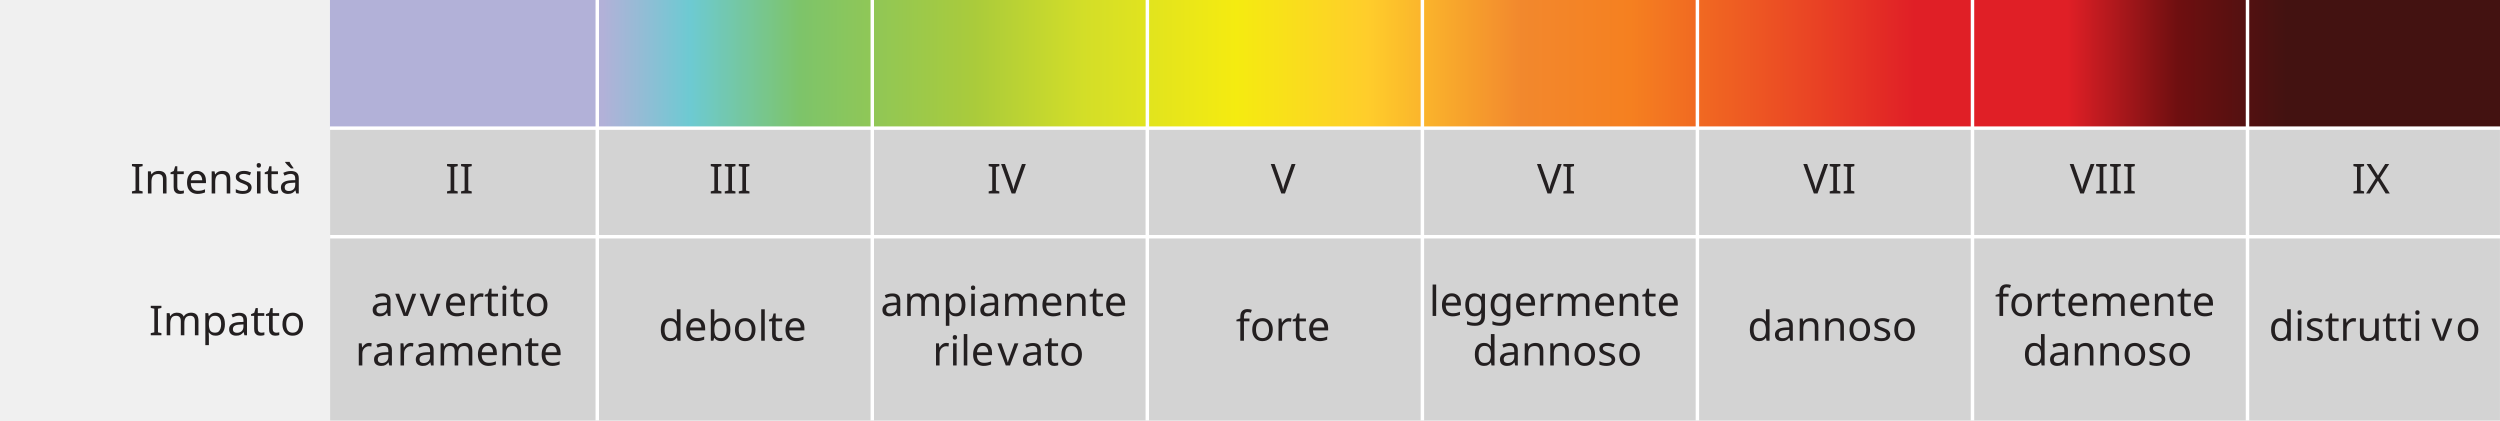
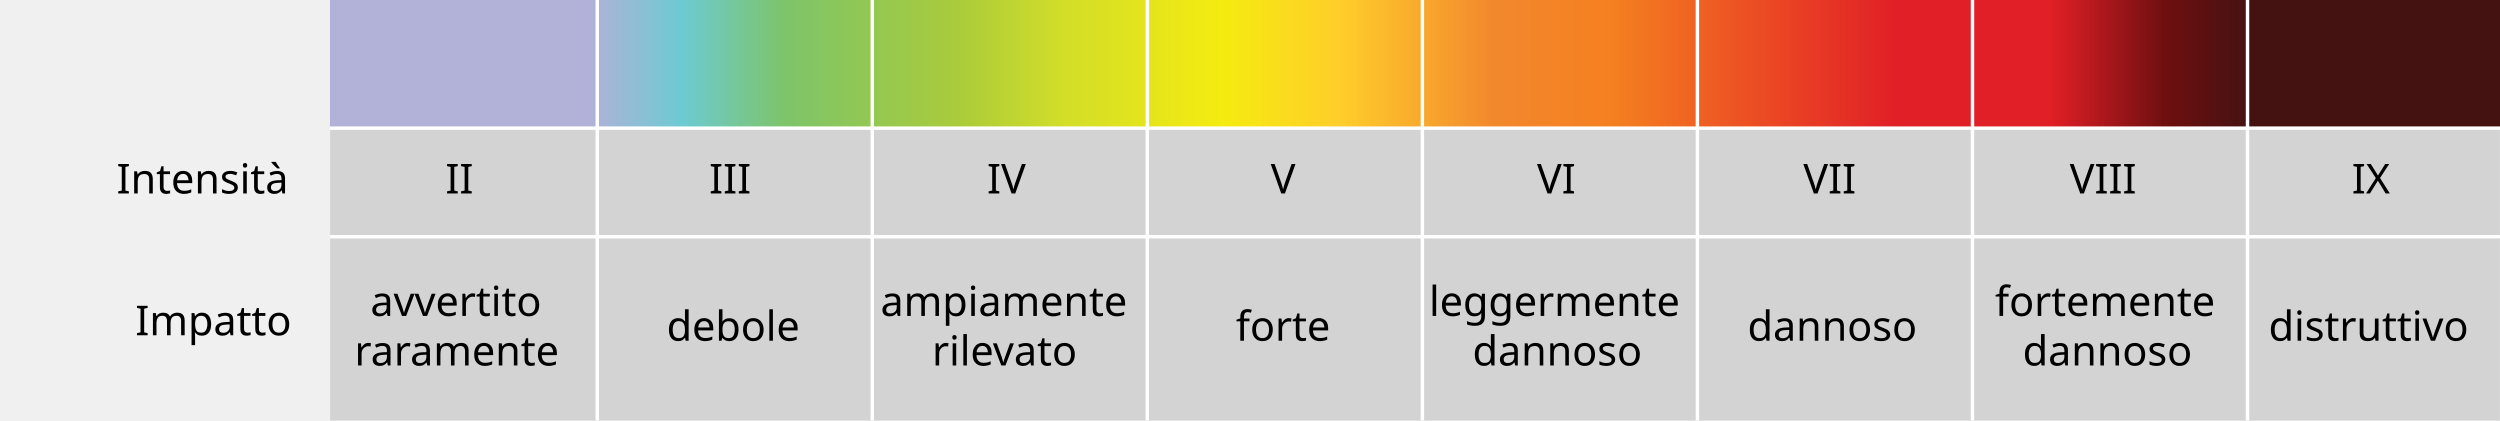
- <svg xmlns="http://www.w3.org/2000/svg" id="Italienisch" viewBox="0 0 363.07 61.06">
-   <defs>
-     <style>.cls-1,.cls-2{fill:none;}.cls-3{fill:url(#linear-gradient);}.cls-4{clip-path:url(#clippath);}.cls-5{letter-spacing:-.02em;}.cls-6{letter-spacing:0em;}.cls-7{fill:#d3d3d3;}.cls-8{fill:#231f20;font-family:Verdana, Verdana;font-size:6px;}.cls-9{letter-spacing:0em;}.cls-10{letter-spacing:-.02em;}.cls-2{stroke:#fff;stroke-miterlimit:10;stroke-width:.5px;}</style>
-     <clipPath id="clippath">
-       <rect class="cls-1" x="47.92" width="315.15" height="18.61" />
-     </clipPath>
-     <linearGradient id="linear-gradient" x1="794.54" y1="523.25" x2="2015.76" y2="523.25" gradientTransform="translate(-157.12 -575.43) scale(.26 1.12)" gradientUnits="userSpaceOnUse">
-       <stop offset="0" stop-color="#b2b1d8" />
-       <stop offset=".12" stop-color="#b2b1d8" />
-       <stop offset=".16" stop-color="#6dcad2" />
-       <stop offset=".21" stop-color="#7dc46a" />
-       <stop offset=".29" stop-color="#aacb3b" />
-       <stop offset=".34" stop-color="#d3de28" />
-       <stop offset=".41" stop-color="#f5eb10" />
-       <stop offset=".47" stop-color="#ffcd2b" />
-       <stop offset=".54" stop-color="#f2882d" />
-       <stop offset=".59" stop-color="#f58020" />
-       <stop offset=".67" stop-color="#ea4624" />
-       <stop offset=".72" stop-color="#e01f26" />
-       <stop offset=".79" stop-color="#e01f26" />
-       <stop offset=".84" stop-color="#6f0f10" />
-       <stop offset=".89" stop-color="#431211" />
-     </linearGradient>
-   </defs>
-   <text class="cls-8" transform="translate(18.93 28.1)">
-     <tspan x="0" y="0">Intensità</tspan>
-   </text>
-   <text class="cls-8" transform="translate(21.66 48.69)">
-     <tspan x="0" y="0">Impatto</tspan>
-   </text>
-   <g class="cls-4">
-     <rect class="cls-3" x="47.92" width="315.15" height="18.61" />
+ <svg xmlns="http://www.w3.org/2000/svg" xmlns:xlink="http://www.w3.org/1999/xlink" version="1.1" x="0px" y="0px" viewBox="0 0 363.07 61.06" style="enable-background:new 0 0 363.07 61.06;" xml:space="preserve">
+   <style type="text/css">
+ 	.st0{font-family:'Verdana';}
+ 	.st1{font-size:6px;}
+ 	
+ 		.st2{clip-path:url(#SVGID_00000067924496093179985480000017647125672878229895_);fill:url(#SVGID_00000059293957244018168910000010660200096083046048_);}
+ 	.st3{fill:#D3D3D3;}
+ 	.st4{fill:none;stroke:#FFFFFF;stroke-width:0.5;stroke-miterlimit:10;}
+ 	
+ 		.st5{clip-path:url(#SVGID_00000103236761762342867870000016706734777595979445_);fill:url(#SVGID_00000112607012726702127640000008278198272414552210_);}
+ 	
+ 		.st6{clip-path:url(#SVGID_00000048475144102126442700000004127092328473672336_);fill:url(#SVGID_00000127002185535376867080000003703596868809195912_);}
+ 	.st7{display:none;}
+ 	.st8{display:inline;fill:none;stroke:#A7A9AC;stroke-width:0.25;stroke-miterlimit:10;}
+ 	
+ 		.st9{clip-path:url(#SVGID_00000059269024499002236720000006302506282906085284_);fill:url(#SVGID_00000072249823191781991330000016112987665877206460_);}
+ </style>
+   <g id="Hilfslinien">
+ </g>
+   <g id="Italienisch">
+     <g>
+       <text transform="matrix(1 0 0 1 16.9337 28.0987)" class="st0 st1">Intensità</text>
+     </g>
+     <g>
+       <text transform="matrix(1 0 0 1 19.6581 48.689)" class="st0 st1">Impatto</text>
+     </g>
+     <g>
+       <defs>
+         <rect id="SVGID_1_" x="47.92" width="315.15" height="18.61" />
+       </defs>
+       <clipPath id="SVGID_00000078747045703954269130000008977824223821625987_">
+         <use xlink:href="#SVGID_1_" style="overflow:visible;" />
+       </clipPath>
+       <linearGradient id="SVGID_00000064336485768196655520000010985035333773186720_" gradientUnits="userSpaceOnUse" x1="794.543" y1="523.255" x2="2015.76" y2="523.255" gradientTransform="matrix(0.2581 0 0 1.1175 -157.1173 -575.4319)">
+         <stop offset="0" style="stop-color:#B2B1D8" />
+         <stop offset="0.119" style="stop-color:#B2B1D8" />
+         <stop offset="0.162" style="stop-color:#6DCAD2" />
+         <stop offset="0.209" style="stop-color:#7DC46A" />
+         <stop offset="0.289" style="stop-color:#AACB3B" />
+         <stop offset="0.339" style="stop-color:#D3DE28" />
+         <stop offset="0.412" style="stop-color:#F5EB10" />
+         <stop offset="0.466" style="stop-color:#FFCD2B" />
+         <stop offset="0.536" style="stop-color:#F2882D" />
+         <stop offset="0.59" style="stop-color:#F58020" />
+         <stop offset="0.666" style="stop-color:#EA4624" />
+         <stop offset="0.722" style="stop-color:#E01F26" />
+         <stop offset="0.793" style="stop-color:#E01F26" />
+         <stop offset="0.845" style="stop-color:#6F0F10" />
+         <stop offset="0.886" style="stop-color:#431211" />
+       </linearGradient>
+       <rect x="47.92" style="clip-path:url(#SVGID_00000078747045703954269130000008977824223821625987_);fill:url(#SVGID_00000064336485768196655520000010985035333773186720_);" width="315.15" height="18.61" />
+     </g>
+     <rect x="47.95" y="18.61" class="st3" width="315.11" height="15.77" />
+     <g>
+       <line class="st4" x1="326.4" y1="0" x2="326.4" y2="18.61" />
+       <line class="st4" x1="86.74" y1="0" x2="86.74" y2="18.61" />
+       <line class="st4" x1="126.68" y1="0" x2="126.68" y2="18.61" />
+       <line class="st4" x1="166.63" y1="0" x2="166.63" y2="18.61" />
+       <line class="st4" x1="246.51" y1="0" x2="246.51" y2="18.61" />
+       <line class="st4" x1="286.46" y1="0" x2="286.46" y2="18.61" />
+       <line class="st4" x1="206.57" y1="0" x2="206.57" y2="18.61" />
+     </g>
+     <rect x="47.95" y="34.38" class="st3" width="315.11" height="26.68" />
+     <g>
+       <text transform="matrix(1 0 0 1 53.7898 45.8802)">
+         <tspan x="0" y="0" class="st0 st1">avvertito</tspan>
+         <tspan x="-2.31" y="7.2" class="st0 st1">raramente</tspan>
+       </text>
+     </g>
+     <g>
+       <text transform="matrix(1 0 0 1 96.8196 49.4805)" class="st0 st1">debole</text>
+     </g>
+     <g>
+       <text transform="matrix(1 0 0 1 127.8725 45.8806)">
+         <tspan x="0" y="0" class="st0 st1">ampiamente</tspan>
+         <tspan x="7.49" y="7.2" class="st0 st1">rilevato</tspan>
+       </text>
+     </g>
+     <g>
+       <text transform="matrix(1 0 0 1 179.4708 49.4804)" class="st0 st1">forte</text>
+     </g>
+     <g>
+       <text transform="matrix(1 0 0 1 207.538 45.8804)">
+         <tspan x="0" y="0" class="st0 st1">leggermente</tspan>
+         <tspan x="6.32" y="7.2" class="st0 st1">dannoso</tspan>
+       </text>
+     </g>
+     <g>
+       <text transform="matrix(1 0 0 1 253.797 49.4807)" class="st0 st1">dannoso</text>
+     </g>
+     <g>
+       <text transform="matrix(1 0 0 1 289.7218 45.8803)">
+         <tspan x="0" y="0" class="st0 st1">fortemente</tspan>
+         <tspan x="4.03" y="7.2" class="st0 st1">dannoso</tspan>
+       </text>
+     </g>
+     <g>
+       <text transform="matrix(1 0 0 1 329.4689 49.4804)" class="st0 st1">distruttivo</text>
+     </g>
+     <text transform="matrix(1 0 0 1 64.6922 28.0983)" class="st0 st1">II</text>
+     <text transform="matrix(1 0 0 1 102.9877 28.0982)" class="st0 st1">III</text>
+     <text transform="matrix(1 0 0 1 143.3461 28.0978)" class="st0 st1">IV</text>
+     <text transform="matrix(1 0 0 1 184.545 28.0983)" class="st0 st1">V</text>
+     <text transform="matrix(1 0 0 1 223.2133 28.0974)" class="st0 st1">VI</text>
+     <text transform="matrix(1 0 0 1 261.8945 28.0974)" class="st0 st1">VII</text>
+     <text transform="matrix(1 0 0 1 300.5809 28.098)" class="st0 st1">VIII</text>
+     <text transform="matrix(1 0 0 1 341.5502 28.0974)" class="st0 st1">IX</text>
+     <g>
+       <line class="st4" x1="326.4" y1="18.61" x2="326.4" y2="61.06" />
+       <line class="st4" x1="86.74" y1="18.61" x2="86.74" y2="61.06" />
+       <line class="st4" x1="126.68" y1="18.61" x2="126.68" y2="61.06" />
+       <line class="st4" x1="166.62" y1="18.61" x2="166.62" y2="61.06" />
+       <line class="st4" x1="246.51" y1="18.61" x2="246.51" y2="61.06" />
+       <line class="st4" x1="286.46" y1="18.61" x2="286.46" y2="61.06" />
+       <line class="st4" x1="206.57" y1="18.61" x2="206.57" y2="61.06" />
+     </g>
+     <line class="st4" x1="363.07" y1="18.61" x2="47.92" y2="18.61" />
+     <line class="st4" x1="363.07" y1="34.38" x2="47.94" y2="34.38" />
  </g>
-   <rect class="cls-7" x="47.95" y="18.61" width="315.11" height="15.77" />
-   <g>
-     <line class="cls-2" x1="326.4" y1="0" x2="326.4" y2="18.61" />
-     <line class="cls-2" x1="86.74" y1="0" x2="86.74" y2="18.61" />
-     <line class="cls-2" x1="126.68" y1="0" x2="126.68" y2="18.61" />
-     <line class="cls-2" x1="166.63" y1="0" x2="166.63" y2="18.61" />
-     <line class="cls-2" x1="246.51" y1="0" x2="246.51" y2="18.61" />
-     <line class="cls-2" x1="286.46" y1="0" x2="286.46" y2="18.61" />
-     <line class="cls-2" x1="206.57" y1="0" x2="206.57" y2="18.61" />
-   </g>
-   <rect class="cls-7" x="47.95" y="34.38" width="315.11" height="26.68" />
-   <text class="cls-8" transform="translate(53.84 45.88)">
-     <tspan class="cls-9" x="0" y="0">a</tspan>
-     <tspan x="3.56" y="0">v</tspan>
-     <tspan class="cls-6" x="7.11" y="0">v</tspan>
-     <tspan x="10.61" y="0">ertito</tspan>
-     <tspan class="cls-5" x="-2.25" y="7.2">r</tspan>
-     <tspan x=".2" y="7.2">a</tspan>
-     <tspan class="cls-5" x="3.81" y="7.2">r</tspan>
-     <tspan x="6.26" y="7.2">amente</tspan>
-   </text>
-   <text class="cls-8" transform="translate(95.64 49.48)">
-     <tspan x="0" y="0">debolte</tspan>
-   </text>
-   <text class="cls-8" transform="translate(127.87 45.88)">
-     <tspan x="0" y="0">ampiamente</tspan>
-     <tspan x="7.55" y="7.2">rile</tspan>
-     <tspan class="cls-10" x="16.98" y="7.2">v</tspan>
-     <tspan x="20.41" y="7.2">ato</tspan>
-   </text>
-   <text class="cls-8" transform="translate(179.47 49.48)">
-     <tspan x="0" y="0">forte</tspan>
-   </text>
-   <text class="cls-8" transform="translate(207.54 45.88)">
-     <tspan x="0" y="0">leggermente</tspan>
-     <tspan x="6.32" y="7.2">dannoso</tspan>
-   </text>
-   <text class="cls-8" transform="translate(253.8 49.48)">
-     <tspan x="0" y="0">dannoso</tspan>
-   </text>
-   <text class="cls-8" transform="translate(289.72 45.88)">
-     <tspan x="0" y="0">fortemente</tspan>
-     <tspan x="4.03" y="7.2">dannoso</tspan>
-   </text>
-   <text class="cls-8" transform="translate(329.5 49.48)">
-     <tspan x="0" y="0">distrutti</tspan>
-     <tspan class="cls-6" x="23.61" y="0">v</tspan>
-     <tspan x="27.11" y="0">o</tspan>
-   </text>
-   <text class="cls-8" transform="translate(64.69 28.1)">
-     <tspan x="0" y="0">II</tspan>
-   </text>
-   <text class="cls-8" transform="translate(102.99 28.1)">
-     <tspan x="0" y="0">III</tspan>
-   </text>
-   <text class="cls-8" transform="translate(143.35 28.1)">
-     <tspan x="0" y="0">IV</tspan>
-   </text>
-   <text class="cls-8" transform="translate(184.55 28.1)">
-     <tspan x="0" y="0">V</tspan>
-   </text>
-   <text class="cls-8" transform="translate(223.21 28.1)">
-     <tspan x="0" y="0">VI</tspan>
-   </text>
-   <text class="cls-8" transform="translate(261.89 28.1)">
-     <tspan x="0" y="0">VII</tspan>
-   </text>
-   <text class="cls-8" transform="translate(300.58 28.1)">
-     <tspan x="0" y="0">VIII</tspan>
-   </text>
-   <text class="cls-8" transform="translate(341.55 28.1)">
-     <tspan x="0" y="0">IX</tspan>
-   </text>
-   <g>
-     <line class="cls-2" x1="326.4" y1="18.61" x2="326.4" y2="61.06" />
-     <line class="cls-2" x1="86.74" y1="18.61" x2="86.74" y2="61.06" />
-     <line class="cls-2" x1="126.68" y1="18.61" x2="126.68" y2="61.06" />
-     <line class="cls-2" x1="166.62" y1="18.61" x2="166.62" y2="61.06" />
-     <line class="cls-2" x1="246.51" y1="18.61" x2="246.51" y2="61.06" />
-     <line class="cls-2" x1="286.46" y1="18.61" x2="286.46" y2="61.06" />
-     <line class="cls-2" x1="206.57" y1="18.61" x2="206.57" y2="61.06" />
-   </g>
-   <line class="cls-2" x1="363.07" y1="18.61" x2="47.92" y2="18.61" />
-   <line class="cls-2" x1="363.07" y1="34.38" x2="47.94" y2="34.38" />
+   <g id="Französisch">
+ </g>
+   <g id="Englisch">
+ </g>
+   <g id="Deutsch">
+ </g>
</svg>
